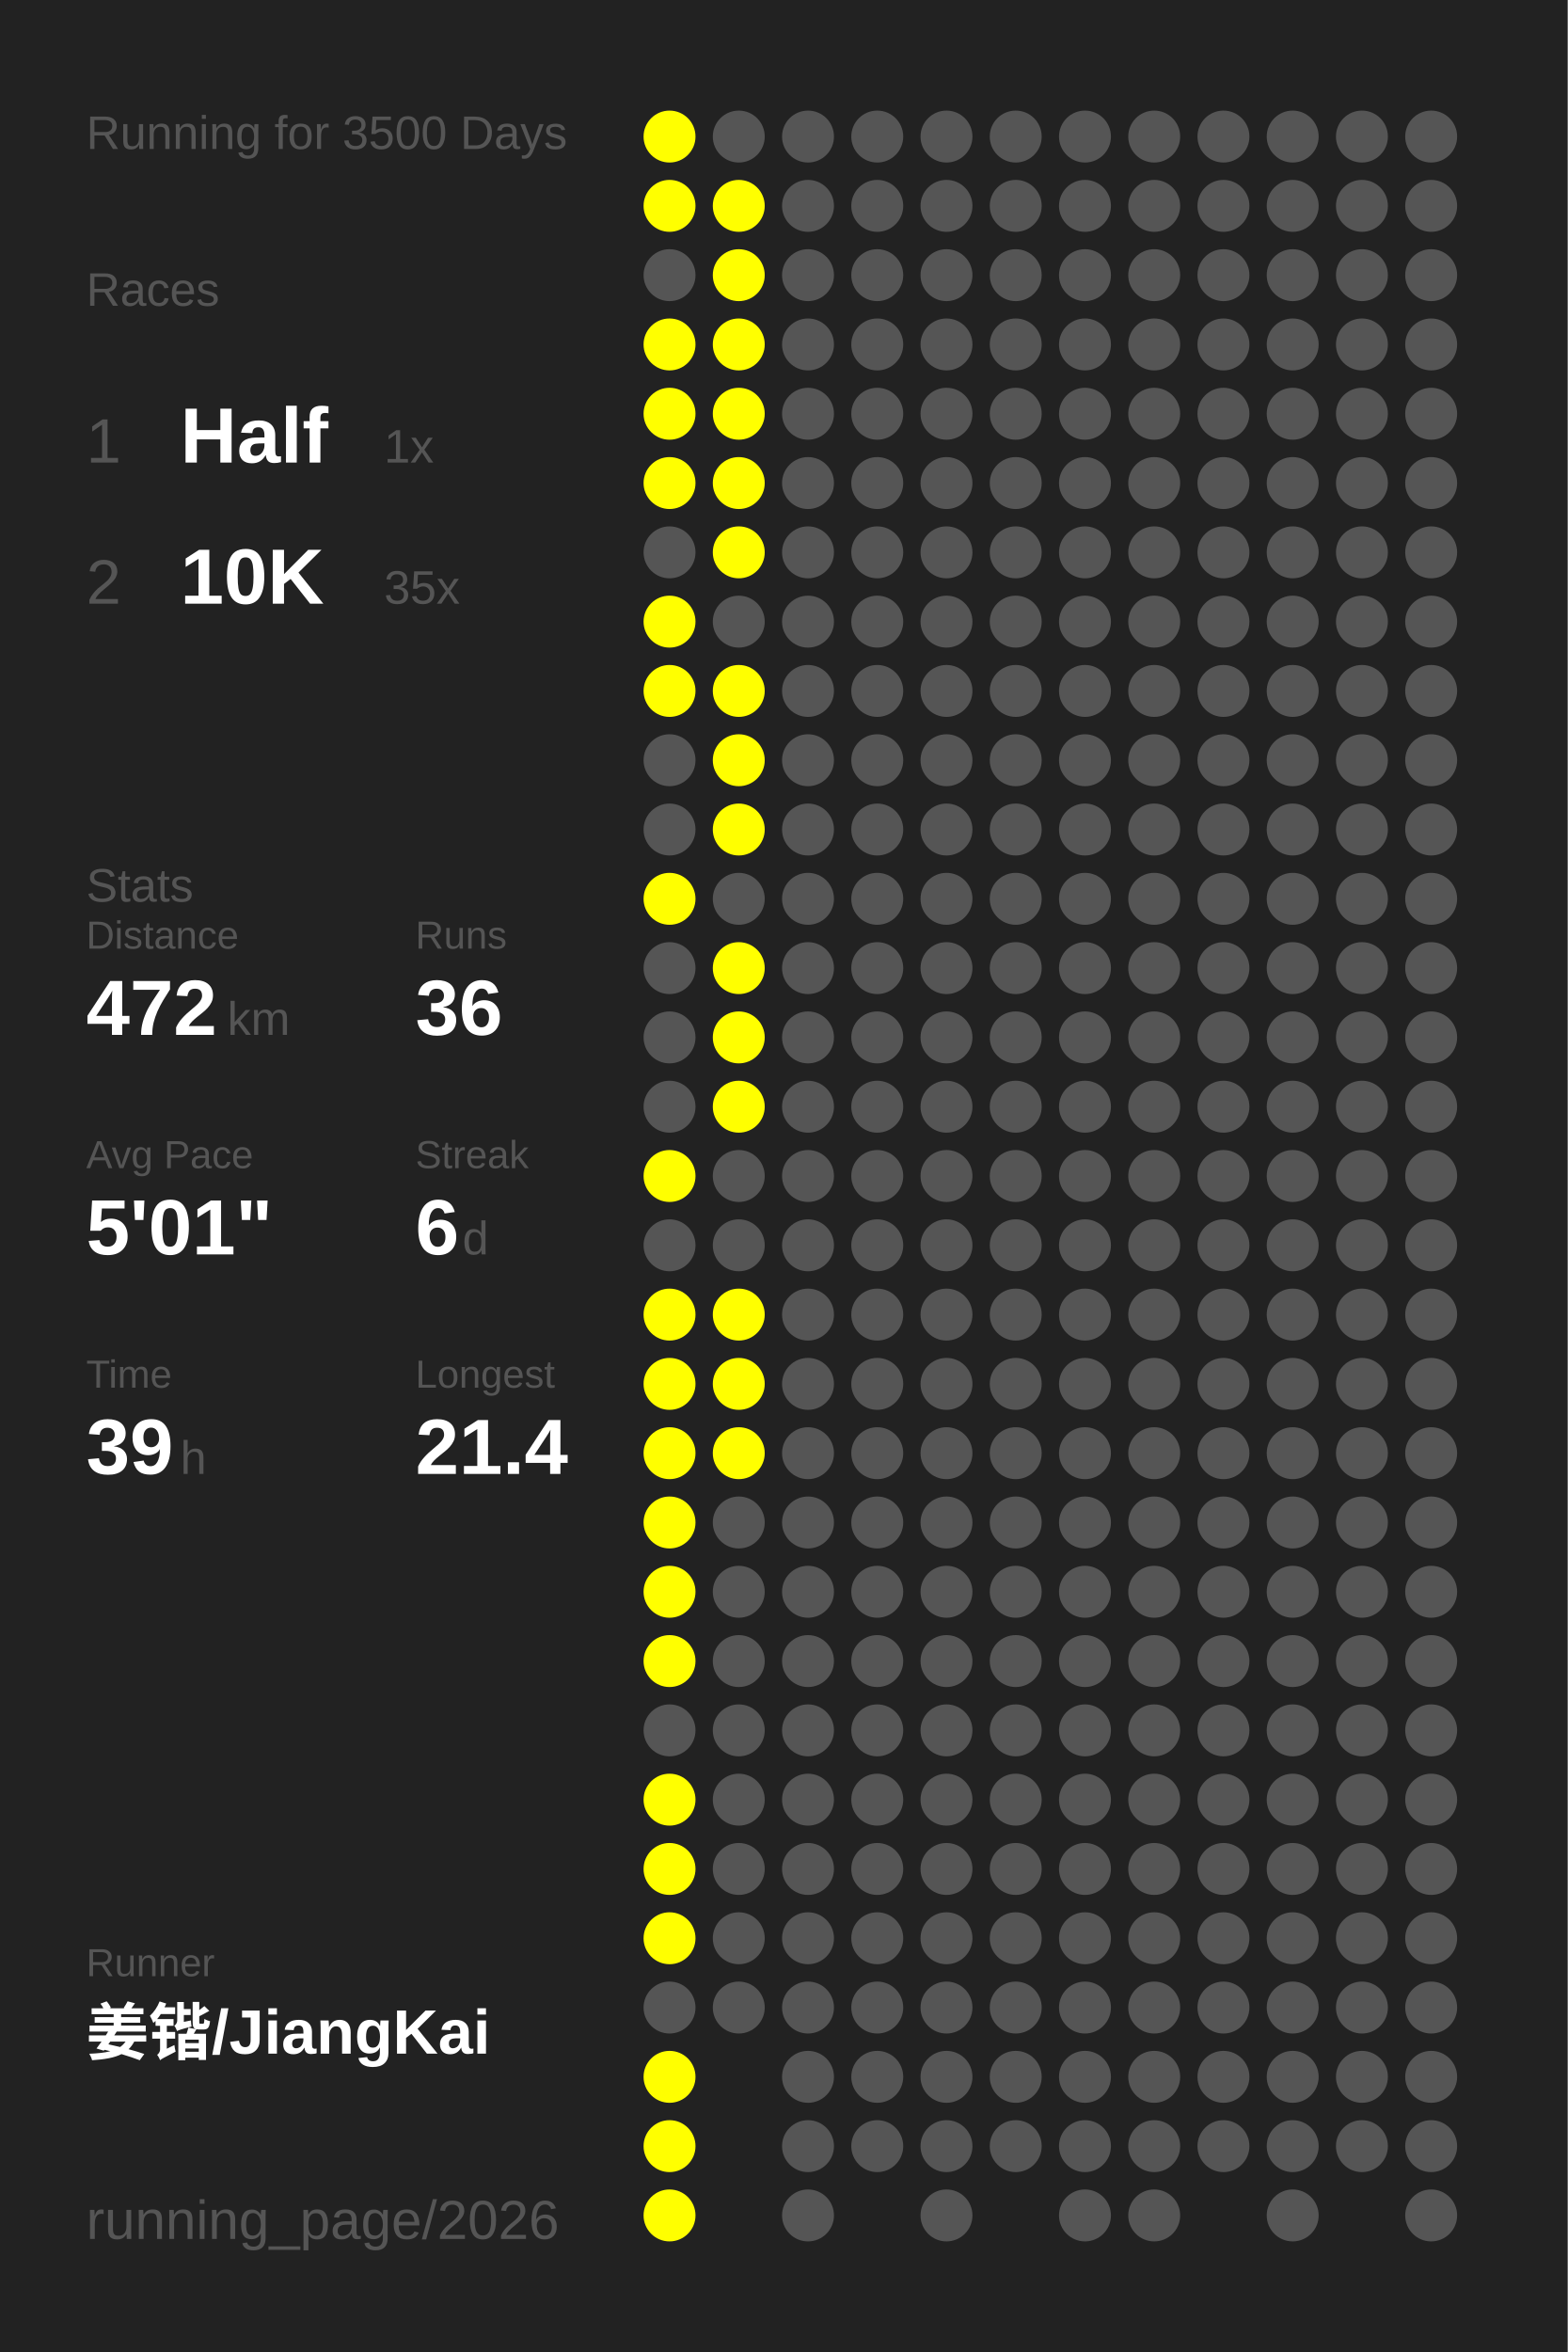
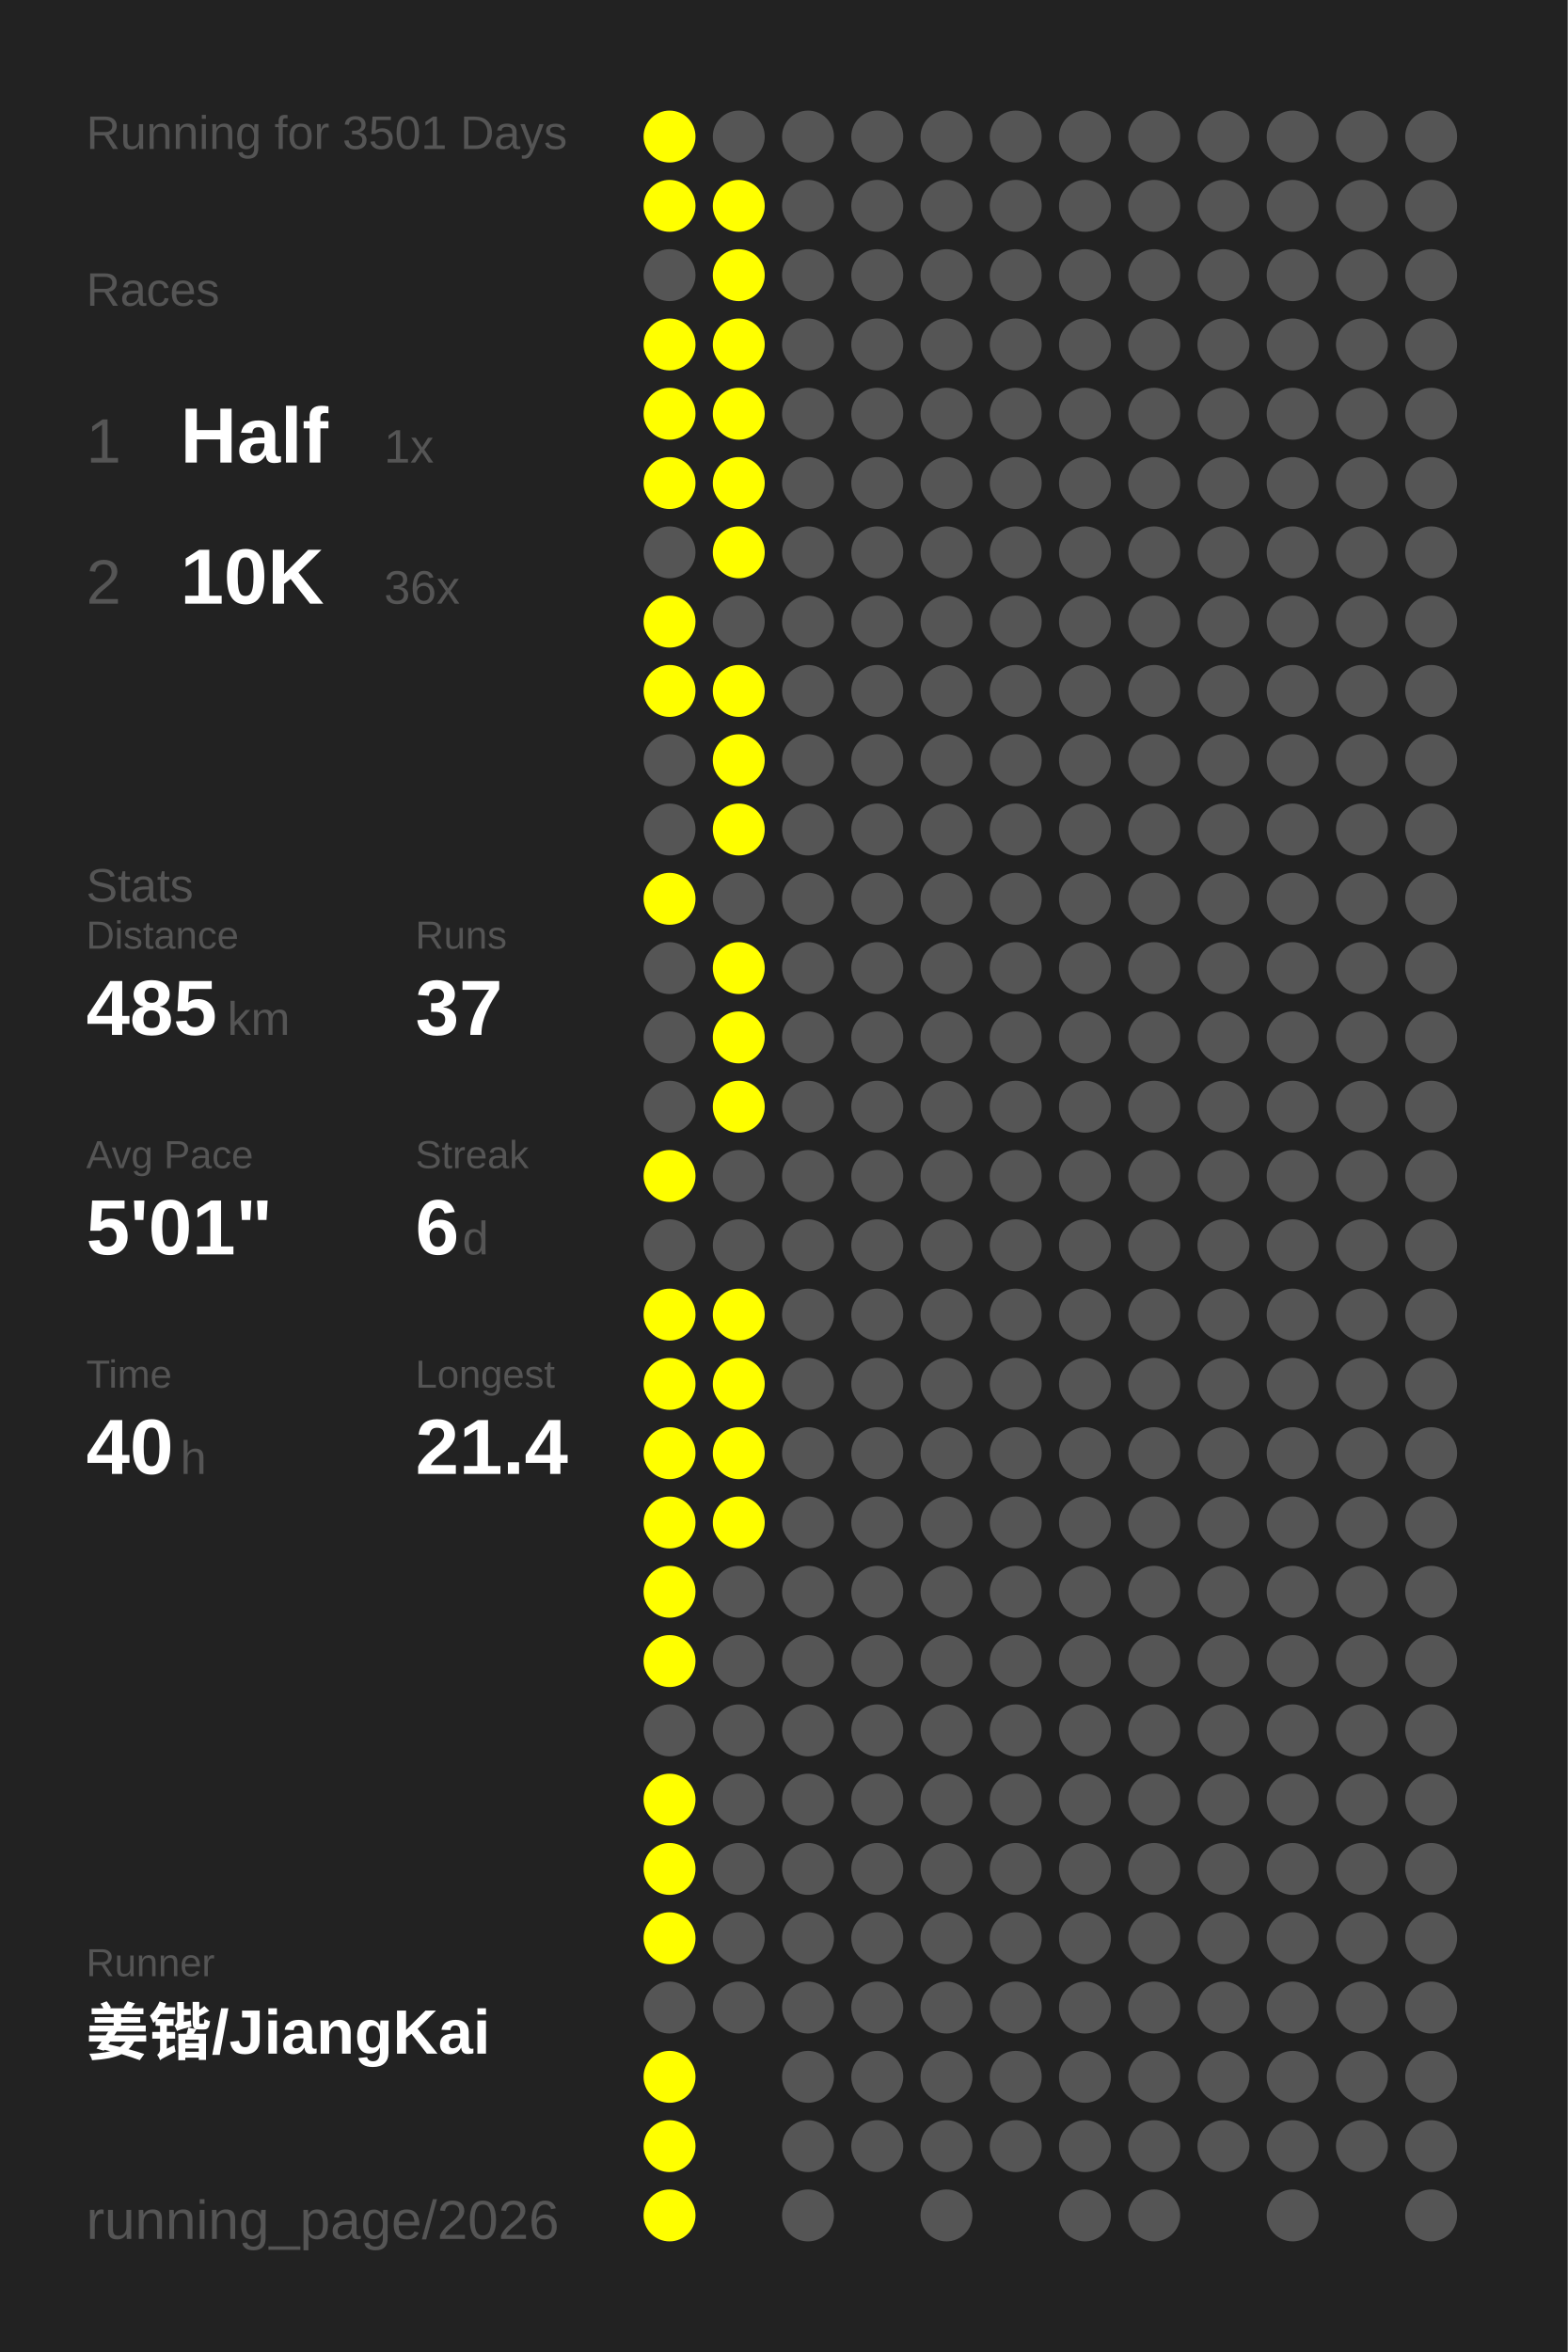
<svg xmlns="http://www.w3.org/2000/svg" baseProfile="full" height="300mm" version="1.1" viewBox="0,0,200,300" width="200mm">
  <defs />
  <rect fill="#222222" height="300" width="200" x="0" y="0" />
-   <text fill="#555555" style="font-size:6px; font-family:Arial;" x="11" y="19">Running for 3500 Days</text>
+   <text fill="#555555" style="font-size:6px; font-family:Arial;" x="11" y="19">Running for 3501 Days</text>
  <text fill="#555555" style="font-size:6px; font-family:Arial;" x="11" y="39">Races</text>
  <text fill="#555555" style="font-size:8px; font-family:Arial;" x="11" y="59">1</text>
  <text fill="#FFFFFF" style="font-size:10px; font-family:Arial; font-weight:bold;" x="23" y="59">Half</text>
  <text fill="#555555" style="font-size:6px; font-family:Arial;" x="49" y="59">1x</text>
  <text fill="#555555" style="font-size:8px; font-family:Arial;" x="11" y="77">2</text>
  <text fill="#FFFFFF" style="font-size:10px; font-family:Arial; font-weight:bold;" x="23" y="77">10K</text>
-   <text fill="#555555" style="font-size:6px; font-family:Arial;" x="49" y="77">35x</text>
+   <text fill="#555555" style="font-size:6px; font-family:Arial;" x="49" y="77">36x</text>
  <text fill="#555555" style="font-size:6px; font-family:Arial;" x="11" y="115">Stats</text>
  <text fill="#555555" style="font-size:5px; font-family:Arial;" x="11" y="121">Distance</text>
-   <text fill="#FFFFFF" style="font-size:10px; font-family:Arial; font-weight:bold;" x="11" y="132">472</text>
+   <text fill="#FFFFFF" style="font-size:10px; font-family:Arial; font-weight:bold;" x="11" y="132">485</text>
  <text fill="#555555" style="font-size:6px; font-family:Arial;" x="29" y="132">km</text>
  <text fill="#555555" style="font-size:5px; font-family:Arial;" x="53" y="121">Runs</text>
-   <text fill="#FFFFFF" style="font-size:10px; font-family:Arial; font-weight:bold;" x="53" y="132">36</text>
+   <text fill="#FFFFFF" style="font-size:10px; font-family:Arial; font-weight:bold;" x="53" y="132">37</text>
  <text fill="#555555" style="font-size:5px; font-family:Arial;" x="11" y="149">Avg Pace</text>
  <text fill="#FFFFFF" style="font-size:10px; font-family:Arial; font-weight:bold;" x="11" y="160">5'01"</text>
  <text fill="#555555" style="font-size:5px; font-family:Arial;" x="53" y="149">Streak</text>
  <text fill="#FFFFFF" style="font-size:10px; font-family:Arial; font-weight:bold;" x="53" y="160">6</text>
  <text fill="#555555" style="font-size:6px; font-family:Arial;" x="59" y="160">d</text>
  <text fill="#555555" style="font-size:5px; font-family:Arial;" x="11" y="177">Time</text>
-   <text fill="#FFFFFF" style="font-size:10px; font-family:Arial; font-weight:bold;" x="11" y="188">39</text>
+   <text fill="#FFFFFF" style="font-size:10px; font-family:Arial; font-weight:bold;" x="11" y="188">40</text>
  <text fill="#555555" style="font-size:6px; font-family:Arial;" x="23" y="188">h</text>
  <text fill="#555555" style="font-size:5px; font-family:Arial;" x="53" y="177">Longest</text>
  <text fill="#FFFFFF" style="font-size:10px; font-family:Arial; font-weight:bold;" x="53" y="188">21.4</text>
  <text fill="#555555" style="font-size:5px; font-family:Arial;" x="11" y="252.065">Runner</text>
  <text fill="#FFFFFF" style="font-size:8px; font-family:Arial; font-weight:bold;" x="11" y="262.065">姜锴/JiangKai</text>
  <text fill="#555555" style="font-size:7px; font-family:Arial;" x="11" y="285.581">running_page/2026</text>
  <circle cx="85.417" cy="17.419" fill="#FFFF00" r="3.312" />
  <circle cx="85.417" cy="26.258" fill="#FFFF00" r="3.312" />
  <circle cx="85.417" cy="35.097" fill="#555555" r="3.312" />
  <circle cx="85.417" cy="43.935" fill="#FFFF00" r="3.312" />
  <circle cx="85.417" cy="52.774" fill="#FFFF00" r="3.312" />
  <circle cx="85.417" cy="61.613" fill="#FFFF00" r="3.312" />
  <circle cx="85.417" cy="70.452" fill="#555555" r="3.312" />
  <circle cx="85.417" cy="79.29" fill="#FFFF00" r="3.312" />
  <circle cx="85.417" cy="88.129" fill="#FFFF00" r="3.312" />
  <circle cx="85.417" cy="96.968" fill="#555555" r="3.312" />
  <circle cx="85.417" cy="105.806" fill="#555555" r="3.312" />
  <circle cx="85.417" cy="114.645" fill="#FFFF00" r="3.312" />
  <circle cx="85.417" cy="123.484" fill="#555555" r="3.312" />
  <circle cx="85.417" cy="132.323" fill="#555555" r="3.312" />
  <circle cx="85.417" cy="141.161" fill="#555555" r="3.312" />
  <circle cx="85.417" cy="150" fill="#FFFF00" r="3.312" />
  <circle cx="85.417" cy="158.839" fill="#555555" r="3.312" />
  <circle cx="85.417" cy="167.677" fill="#FFFF00" r="3.312" />
  <circle cx="85.417" cy="176.516" fill="#FFFF00" r="3.312" />
  <circle cx="85.417" cy="185.355" fill="#FFFF00" r="3.312" />
  <circle cx="85.417" cy="194.194" fill="#FFFF00" r="3.312" />
  <circle cx="85.417" cy="203.032" fill="#FFFF00" r="3.312" />
  <circle cx="85.417" cy="211.871" fill="#FFFF00" r="3.312" />
  <circle cx="85.417" cy="220.71" fill="#555555" r="3.312" />
  <circle cx="85.417" cy="229.548" fill="#FFFF00" r="3.312" />
  <circle cx="85.417" cy="238.387" fill="#FFFF00" r="3.312" />
  <circle cx="85.417" cy="247.226" fill="#FFFF00" r="3.312" />
  <circle cx="85.417" cy="256.065" fill="#555555" r="3.312" />
  <circle cx="85.417" cy="264.903" fill="#FFFF00" r="3.312" />
  <circle cx="85.417" cy="273.742" fill="#FFFF00" r="3.312" />
  <circle cx="85.417" cy="282.581" fill="#FFFF00" r="3.312" />
  <circle cx="94.25" cy="17.419" fill="#555555" r="3.312" />
  <circle cx="94.25" cy="26.258" fill="#FFFF00" r="3.312" />
  <circle cx="94.25" cy="35.097" fill="#FFFF00" r="3.312" />
  <circle cx="94.25" cy="43.935" fill="#FFFF00" r="3.312" />
  <circle cx="94.25" cy="52.774" fill="#FFFF00" r="3.312" />
  <circle cx="94.25" cy="61.613" fill="#FFFF00" r="3.312" />
  <circle cx="94.25" cy="70.452" fill="#FFFF00" r="3.312" />
  <circle cx="94.25" cy="79.29" fill="#555555" r="3.312" />
  <circle cx="94.25" cy="88.129" fill="#FFFF00" r="3.312" />
  <circle cx="94.25" cy="96.968" fill="#FFFF00" r="3.312" />
  <circle cx="94.25" cy="105.806" fill="#FFFF00" r="3.312" />
  <circle cx="94.25" cy="114.645" fill="#555555" r="3.312" />
  <circle cx="94.25" cy="123.484" fill="#FFFF00" r="3.312" />
  <circle cx="94.25" cy="132.323" fill="#FFFF00" r="3.312" />
  <circle cx="94.25" cy="141.161" fill="#FFFF00" r="3.312" />
  <circle cx="94.25" cy="150" fill="#555555" r="3.312" />
  <circle cx="94.25" cy="158.839" fill="#555555" r="3.312" />
  <circle cx="94.25" cy="167.677" fill="#FFFF00" r="3.312" />
  <circle cx="94.25" cy="176.516" fill="#FFFF00" r="3.312" />
  <circle cx="94.25" cy="185.355" fill="#FFFF00" r="3.312" />
-   <circle cx="94.25" cy="194.194" fill="#555555" r="3.312" />
+   <circle cx="94.25" cy="194.194" fill="#FFFF00" r="3.312" />
  <circle cx="94.25" cy="203.032" fill="#555555" r="3.312" />
  <circle cx="94.25" cy="211.871" fill="#555555" r="3.312" />
  <circle cx="94.25" cy="220.71" fill="#555555" r="3.312" />
  <circle cx="94.25" cy="229.548" fill="#555555" r="3.312" />
  <circle cx="94.25" cy="238.387" fill="#555555" r="3.312" />
  <circle cx="94.25" cy="247.226" fill="#555555" r="3.312" />
  <circle cx="94.25" cy="256.065" fill="#555555" r="3.312" />
  <circle cx="103.083" cy="17.419" fill="#555555" r="3.312" />
  <circle cx="103.083" cy="26.258" fill="#555555" r="3.312" />
  <circle cx="103.083" cy="35.097" fill="#555555" r="3.312" />
  <circle cx="103.083" cy="43.935" fill="#555555" r="3.312" />
  <circle cx="103.083" cy="52.774" fill="#555555" r="3.312" />
  <circle cx="103.083" cy="61.613" fill="#555555" r="3.312" />
  <circle cx="103.083" cy="70.452" fill="#555555" r="3.312" />
  <circle cx="103.083" cy="79.29" fill="#555555" r="3.312" />
  <circle cx="103.083" cy="88.129" fill="#555555" r="3.312" />
  <circle cx="103.083" cy="96.968" fill="#555555" r="3.312" />
  <circle cx="103.083" cy="105.806" fill="#555555" r="3.312" />
  <circle cx="103.083" cy="114.645" fill="#555555" r="3.312" />
  <circle cx="103.083" cy="123.484" fill="#555555" r="3.312" />
  <circle cx="103.083" cy="132.323" fill="#555555" r="3.312" />
  <circle cx="103.083" cy="141.161" fill="#555555" r="3.312" />
  <circle cx="103.083" cy="150" fill="#555555" r="3.312" />
  <circle cx="103.083" cy="158.839" fill="#555555" r="3.312" />
  <circle cx="103.083" cy="167.677" fill="#555555" r="3.312" />
  <circle cx="103.083" cy="176.516" fill="#555555" r="3.312" />
  <circle cx="103.083" cy="185.355" fill="#555555" r="3.312" />
  <circle cx="103.083" cy="194.194" fill="#555555" r="3.312" />
  <circle cx="103.083" cy="203.032" fill="#555555" r="3.312" />
  <circle cx="103.083" cy="211.871" fill="#555555" r="3.312" />
  <circle cx="103.083" cy="220.71" fill="#555555" r="3.312" />
  <circle cx="103.083" cy="229.548" fill="#555555" r="3.312" />
  <circle cx="103.083" cy="238.387" fill="#555555" r="3.312" />
  <circle cx="103.083" cy="247.226" fill="#555555" r="3.312" />
  <circle cx="103.083" cy="256.065" fill="#555555" r="3.312" />
  <circle cx="103.083" cy="264.903" fill="#555555" r="3.312" />
  <circle cx="103.083" cy="273.742" fill="#555555" r="3.312" />
  <circle cx="103.083" cy="282.581" fill="#555555" r="3.312" />
  <circle cx="111.917" cy="17.419" fill="#555555" r="3.312" />
  <circle cx="111.917" cy="26.258" fill="#555555" r="3.312" />
  <circle cx="111.917" cy="35.097" fill="#555555" r="3.312" />
  <circle cx="111.917" cy="43.935" fill="#555555" r="3.312" />
  <circle cx="111.917" cy="52.774" fill="#555555" r="3.312" />
  <circle cx="111.917" cy="61.613" fill="#555555" r="3.312" />
  <circle cx="111.917" cy="70.452" fill="#555555" r="3.312" />
  <circle cx="111.917" cy="79.29" fill="#555555" r="3.312" />
  <circle cx="111.917" cy="88.129" fill="#555555" r="3.312" />
  <circle cx="111.917" cy="96.968" fill="#555555" r="3.312" />
  <circle cx="111.917" cy="105.806" fill="#555555" r="3.312" />
  <circle cx="111.917" cy="114.645" fill="#555555" r="3.312" />
  <circle cx="111.917" cy="123.484" fill="#555555" r="3.312" />
  <circle cx="111.917" cy="132.323" fill="#555555" r="3.312" />
  <circle cx="111.917" cy="141.161" fill="#555555" r="3.312" />
  <circle cx="111.917" cy="150" fill="#555555" r="3.312" />
  <circle cx="111.917" cy="158.839" fill="#555555" r="3.312" />
  <circle cx="111.917" cy="167.677" fill="#555555" r="3.312" />
  <circle cx="111.917" cy="176.516" fill="#555555" r="3.312" />
  <circle cx="111.917" cy="185.355" fill="#555555" r="3.312" />
  <circle cx="111.917" cy="194.194" fill="#555555" r="3.312" />
  <circle cx="111.917" cy="203.032" fill="#555555" r="3.312" />
  <circle cx="111.917" cy="211.871" fill="#555555" r="3.312" />
  <circle cx="111.917" cy="220.71" fill="#555555" r="3.312" />
  <circle cx="111.917" cy="229.548" fill="#555555" r="3.312" />
  <circle cx="111.917" cy="238.387" fill="#555555" r="3.312" />
  <circle cx="111.917" cy="247.226" fill="#555555" r="3.312" />
  <circle cx="111.917" cy="256.065" fill="#555555" r="3.312" />
  <circle cx="111.917" cy="264.903" fill="#555555" r="3.312" />
  <circle cx="111.917" cy="273.742" fill="#555555" r="3.312" />
  <circle cx="120.75" cy="17.419" fill="#555555" r="3.312" />
  <circle cx="120.75" cy="26.258" fill="#555555" r="3.312" />
  <circle cx="120.75" cy="35.097" fill="#555555" r="3.312" />
  <circle cx="120.75" cy="43.935" fill="#555555" r="3.312" />
  <circle cx="120.75" cy="52.774" fill="#555555" r="3.312" />
  <circle cx="120.75" cy="61.613" fill="#555555" r="3.312" />
  <circle cx="120.75" cy="70.452" fill="#555555" r="3.312" />
  <circle cx="120.75" cy="79.29" fill="#555555" r="3.312" />
  <circle cx="120.75" cy="88.129" fill="#555555" r="3.312" />
  <circle cx="120.75" cy="96.968" fill="#555555" r="3.312" />
  <circle cx="120.75" cy="105.806" fill="#555555" r="3.312" />
  <circle cx="120.75" cy="114.645" fill="#555555" r="3.312" />
  <circle cx="120.75" cy="123.484" fill="#555555" r="3.312" />
  <circle cx="120.75" cy="132.323" fill="#555555" r="3.312" />
  <circle cx="120.75" cy="141.161" fill="#555555" r="3.312" />
  <circle cx="120.75" cy="150" fill="#555555" r="3.312" />
  <circle cx="120.75" cy="158.839" fill="#555555" r="3.312" />
  <circle cx="120.75" cy="167.677" fill="#555555" r="3.312" />
  <circle cx="120.75" cy="176.516" fill="#555555" r="3.312" />
  <circle cx="120.75" cy="185.355" fill="#555555" r="3.312" />
  <circle cx="120.75" cy="194.194" fill="#555555" r="3.312" />
  <circle cx="120.75" cy="203.032" fill="#555555" r="3.312" />
  <circle cx="120.75" cy="211.871" fill="#555555" r="3.312" />
  <circle cx="120.75" cy="220.71" fill="#555555" r="3.312" />
  <circle cx="120.75" cy="229.548" fill="#555555" r="3.312" />
  <circle cx="120.75" cy="238.387" fill="#555555" r="3.312" />
  <circle cx="120.75" cy="247.226" fill="#555555" r="3.312" />
  <circle cx="120.75" cy="256.065" fill="#555555" r="3.312" />
  <circle cx="120.75" cy="264.903" fill="#555555" r="3.312" />
  <circle cx="120.75" cy="273.742" fill="#555555" r="3.312" />
  <circle cx="120.75" cy="282.581" fill="#555555" r="3.312" />
  <circle cx="129.583" cy="17.419" fill="#555555" r="3.312" />
  <circle cx="129.583" cy="26.258" fill="#555555" r="3.312" />
  <circle cx="129.583" cy="35.097" fill="#555555" r="3.312" />
  <circle cx="129.583" cy="43.935" fill="#555555" r="3.312" />
  <circle cx="129.583" cy="52.774" fill="#555555" r="3.312" />
  <circle cx="129.583" cy="61.613" fill="#555555" r="3.312" />
  <circle cx="129.583" cy="70.452" fill="#555555" r="3.312" />
  <circle cx="129.583" cy="79.29" fill="#555555" r="3.312" />
  <circle cx="129.583" cy="88.129" fill="#555555" r="3.312" />
  <circle cx="129.583" cy="96.968" fill="#555555" r="3.312" />
  <circle cx="129.583" cy="105.806" fill="#555555" r="3.312" />
  <circle cx="129.583" cy="114.645" fill="#555555" r="3.312" />
  <circle cx="129.583" cy="123.484" fill="#555555" r="3.312" />
  <circle cx="129.583" cy="132.323" fill="#555555" r="3.312" />
  <circle cx="129.583" cy="141.161" fill="#555555" r="3.312" />
  <circle cx="129.583" cy="150" fill="#555555" r="3.312" />
  <circle cx="129.583" cy="158.839" fill="#555555" r="3.312" />
  <circle cx="129.583" cy="167.677" fill="#555555" r="3.312" />
  <circle cx="129.583" cy="176.516" fill="#555555" r="3.312" />
  <circle cx="129.583" cy="185.355" fill="#555555" r="3.312" />
  <circle cx="129.583" cy="194.194" fill="#555555" r="3.312" />
  <circle cx="129.583" cy="203.032" fill="#555555" r="3.312" />
  <circle cx="129.583" cy="211.871" fill="#555555" r="3.312" />
  <circle cx="129.583" cy="220.71" fill="#555555" r="3.312" />
  <circle cx="129.583" cy="229.548" fill="#555555" r="3.312" />
  <circle cx="129.583" cy="238.387" fill="#555555" r="3.312" />
  <circle cx="129.583" cy="247.226" fill="#555555" r="3.312" />
  <circle cx="129.583" cy="256.065" fill="#555555" r="3.312" />
  <circle cx="129.583" cy="264.903" fill="#555555" r="3.312" />
  <circle cx="129.583" cy="273.742" fill="#555555" r="3.312" />
  <circle cx="138.417" cy="17.419" fill="#555555" r="3.312" />
  <circle cx="138.417" cy="26.258" fill="#555555" r="3.312" />
  <circle cx="138.417" cy="35.097" fill="#555555" r="3.312" />
  <circle cx="138.417" cy="43.935" fill="#555555" r="3.312" />
  <circle cx="138.417" cy="52.774" fill="#555555" r="3.312" />
  <circle cx="138.417" cy="61.613" fill="#555555" r="3.312" />
  <circle cx="138.417" cy="70.452" fill="#555555" r="3.312" />
  <circle cx="138.417" cy="79.29" fill="#555555" r="3.312" />
  <circle cx="138.417" cy="88.129" fill="#555555" r="3.312" />
  <circle cx="138.417" cy="96.968" fill="#555555" r="3.312" />
  <circle cx="138.417" cy="105.806" fill="#555555" r="3.312" />
  <circle cx="138.417" cy="114.645" fill="#555555" r="3.312" />
  <circle cx="138.417" cy="123.484" fill="#555555" r="3.312" />
  <circle cx="138.417" cy="132.323" fill="#555555" r="3.312" />
  <circle cx="138.417" cy="141.161" fill="#555555" r="3.312" />
  <circle cx="138.417" cy="150" fill="#555555" r="3.312" />
  <circle cx="138.417" cy="158.839" fill="#555555" r="3.312" />
  <circle cx="138.417" cy="167.677" fill="#555555" r="3.312" />
  <circle cx="138.417" cy="176.516" fill="#555555" r="3.312" />
  <circle cx="138.417" cy="185.355" fill="#555555" r="3.312" />
  <circle cx="138.417" cy="194.194" fill="#555555" r="3.312" />
  <circle cx="138.417" cy="203.032" fill="#555555" r="3.312" />
  <circle cx="138.417" cy="211.871" fill="#555555" r="3.312" />
  <circle cx="138.417" cy="220.71" fill="#555555" r="3.312" />
  <circle cx="138.417" cy="229.548" fill="#555555" r="3.312" />
  <circle cx="138.417" cy="238.387" fill="#555555" r="3.312" />
  <circle cx="138.417" cy="247.226" fill="#555555" r="3.312" />
  <circle cx="138.417" cy="256.065" fill="#555555" r="3.312" />
  <circle cx="138.417" cy="264.903" fill="#555555" r="3.312" />
  <circle cx="138.417" cy="273.742" fill="#555555" r="3.312" />
  <circle cx="138.417" cy="282.581" fill="#555555" r="3.312" />
  <circle cx="147.25" cy="17.419" fill="#555555" r="3.312" />
  <circle cx="147.25" cy="26.258" fill="#555555" r="3.312" />
  <circle cx="147.25" cy="35.097" fill="#555555" r="3.312" />
  <circle cx="147.25" cy="43.935" fill="#555555" r="3.312" />
  <circle cx="147.25" cy="52.774" fill="#555555" r="3.312" />
  <circle cx="147.25" cy="61.613" fill="#555555" r="3.312" />
  <circle cx="147.25" cy="70.452" fill="#555555" r="3.312" />
  <circle cx="147.25" cy="79.29" fill="#555555" r="3.312" />
  <circle cx="147.25" cy="88.129" fill="#555555" r="3.312" />
  <circle cx="147.25" cy="96.968" fill="#555555" r="3.312" />
  <circle cx="147.25" cy="105.806" fill="#555555" r="3.312" />
  <circle cx="147.25" cy="114.645" fill="#555555" r="3.312" />
  <circle cx="147.25" cy="123.484" fill="#555555" r="3.312" />
  <circle cx="147.25" cy="132.323" fill="#555555" r="3.312" />
  <circle cx="147.25" cy="141.161" fill="#555555" r="3.312" />
  <circle cx="147.25" cy="150" fill="#555555" r="3.312" />
  <circle cx="147.25" cy="158.839" fill="#555555" r="3.312" />
  <circle cx="147.25" cy="167.677" fill="#555555" r="3.312" />
  <circle cx="147.25" cy="176.516" fill="#555555" r="3.312" />
  <circle cx="147.25" cy="185.355" fill="#555555" r="3.312" />
  <circle cx="147.25" cy="194.194" fill="#555555" r="3.312" />
  <circle cx="147.25" cy="203.032" fill="#555555" r="3.312" />
  <circle cx="147.25" cy="211.871" fill="#555555" r="3.312" />
  <circle cx="147.25" cy="220.71" fill="#555555" r="3.312" />
  <circle cx="147.25" cy="229.548" fill="#555555" r="3.312" />
  <circle cx="147.25" cy="238.387" fill="#555555" r="3.312" />
  <circle cx="147.25" cy="247.226" fill="#555555" r="3.312" />
  <circle cx="147.25" cy="256.065" fill="#555555" r="3.312" />
  <circle cx="147.25" cy="264.903" fill="#555555" r="3.312" />
  <circle cx="147.25" cy="273.742" fill="#555555" r="3.312" />
  <circle cx="147.25" cy="282.581" fill="#555555" r="3.312" />
  <circle cx="156.083" cy="17.419" fill="#555555" r="3.312" />
  <circle cx="156.083" cy="26.258" fill="#555555" r="3.312" />
  <circle cx="156.083" cy="35.097" fill="#555555" r="3.312" />
  <circle cx="156.083" cy="43.935" fill="#555555" r="3.312" />
  <circle cx="156.083" cy="52.774" fill="#555555" r="3.312" />
  <circle cx="156.083" cy="61.613" fill="#555555" r="3.312" />
  <circle cx="156.083" cy="70.452" fill="#555555" r="3.312" />
  <circle cx="156.083" cy="79.29" fill="#555555" r="3.312" />
  <circle cx="156.083" cy="88.129" fill="#555555" r="3.312" />
  <circle cx="156.083" cy="96.968" fill="#555555" r="3.312" />
  <circle cx="156.083" cy="105.806" fill="#555555" r="3.312" />
  <circle cx="156.083" cy="114.645" fill="#555555" r="3.312" />
  <circle cx="156.083" cy="123.484" fill="#555555" r="3.312" />
  <circle cx="156.083" cy="132.323" fill="#555555" r="3.312" />
  <circle cx="156.083" cy="141.161" fill="#555555" r="3.312" />
  <circle cx="156.083" cy="150" fill="#555555" r="3.312" />
  <circle cx="156.083" cy="158.839" fill="#555555" r="3.312" />
  <circle cx="156.083" cy="167.677" fill="#555555" r="3.312" />
  <circle cx="156.083" cy="176.516" fill="#555555" r="3.312" />
  <circle cx="156.083" cy="185.355" fill="#555555" r="3.312" />
  <circle cx="156.083" cy="194.194" fill="#555555" r="3.312" />
  <circle cx="156.083" cy="203.032" fill="#555555" r="3.312" />
  <circle cx="156.083" cy="211.871" fill="#555555" r="3.312" />
  <circle cx="156.083" cy="220.71" fill="#555555" r="3.312" />
  <circle cx="156.083" cy="229.548" fill="#555555" r="3.312" />
  <circle cx="156.083" cy="238.387" fill="#555555" r="3.312" />
  <circle cx="156.083" cy="247.226" fill="#555555" r="3.312" />
  <circle cx="156.083" cy="256.065" fill="#555555" r="3.312" />
  <circle cx="156.083" cy="264.903" fill="#555555" r="3.312" />
  <circle cx="156.083" cy="273.742" fill="#555555" r="3.312" />
  <circle cx="164.917" cy="17.419" fill="#555555" r="3.312" />
  <circle cx="164.917" cy="26.258" fill="#555555" r="3.312" />
  <circle cx="164.917" cy="35.097" fill="#555555" r="3.312" />
  <circle cx="164.917" cy="43.935" fill="#555555" r="3.312" />
  <circle cx="164.917" cy="52.774" fill="#555555" r="3.312" />
  <circle cx="164.917" cy="61.613" fill="#555555" r="3.312" />
  <circle cx="164.917" cy="70.452" fill="#555555" r="3.312" />
  <circle cx="164.917" cy="79.29" fill="#555555" r="3.312" />
  <circle cx="164.917" cy="88.129" fill="#555555" r="3.312" />
  <circle cx="164.917" cy="96.968" fill="#555555" r="3.312" />
  <circle cx="164.917" cy="105.806" fill="#555555" r="3.312" />
  <circle cx="164.917" cy="114.645" fill="#555555" r="3.312" />
  <circle cx="164.917" cy="123.484" fill="#555555" r="3.312" />
  <circle cx="164.917" cy="132.323" fill="#555555" r="3.312" />
  <circle cx="164.917" cy="141.161" fill="#555555" r="3.312" />
  <circle cx="164.917" cy="150" fill="#555555" r="3.312" />
  <circle cx="164.917" cy="158.839" fill="#555555" r="3.312" />
  <circle cx="164.917" cy="167.677" fill="#555555" r="3.312" />
  <circle cx="164.917" cy="176.516" fill="#555555" r="3.312" />
  <circle cx="164.917" cy="185.355" fill="#555555" r="3.312" />
  <circle cx="164.917" cy="194.194" fill="#555555" r="3.312" />
  <circle cx="164.917" cy="203.032" fill="#555555" r="3.312" />
  <circle cx="164.917" cy="211.871" fill="#555555" r="3.312" />
  <circle cx="164.917" cy="220.71" fill="#555555" r="3.312" />
  <circle cx="164.917" cy="229.548" fill="#555555" r="3.312" />
  <circle cx="164.917" cy="238.387" fill="#555555" r="3.312" />
  <circle cx="164.917" cy="247.226" fill="#555555" r="3.312" />
  <circle cx="164.917" cy="256.065" fill="#555555" r="3.312" />
  <circle cx="164.917" cy="264.903" fill="#555555" r="3.312" />
  <circle cx="164.917" cy="273.742" fill="#555555" r="3.312" />
  <circle cx="164.917" cy="282.581" fill="#555555" r="3.312" />
  <circle cx="173.75" cy="17.419" fill="#555555" r="3.312" />
  <circle cx="173.75" cy="26.258" fill="#555555" r="3.312" />
  <circle cx="173.75" cy="35.097" fill="#555555" r="3.312" />
  <circle cx="173.75" cy="43.935" fill="#555555" r="3.312" />
  <circle cx="173.75" cy="52.774" fill="#555555" r="3.312" />
  <circle cx="173.75" cy="61.613" fill="#555555" r="3.312" />
  <circle cx="173.75" cy="70.452" fill="#555555" r="3.312" />
  <circle cx="173.75" cy="79.29" fill="#555555" r="3.312" />
  <circle cx="173.75" cy="88.129" fill="#555555" r="3.312" />
  <circle cx="173.75" cy="96.968" fill="#555555" r="3.312" />
  <circle cx="173.75" cy="105.806" fill="#555555" r="3.312" />
  <circle cx="173.75" cy="114.645" fill="#555555" r="3.312" />
  <circle cx="173.75" cy="123.484" fill="#555555" r="3.312" />
  <circle cx="173.75" cy="132.323" fill="#555555" r="3.312" />
  <circle cx="173.75" cy="141.161" fill="#555555" r="3.312" />
  <circle cx="173.75" cy="150" fill="#555555" r="3.312" />
  <circle cx="173.75" cy="158.839" fill="#555555" r="3.312" />
  <circle cx="173.75" cy="167.677" fill="#555555" r="3.312" />
  <circle cx="173.75" cy="176.516" fill="#555555" r="3.312" />
  <circle cx="173.75" cy="185.355" fill="#555555" r="3.312" />
  <circle cx="173.75" cy="194.194" fill="#555555" r="3.312" />
  <circle cx="173.75" cy="203.032" fill="#555555" r="3.312" />
  <circle cx="173.75" cy="211.871" fill="#555555" r="3.312" />
  <circle cx="173.75" cy="220.71" fill="#555555" r="3.312" />
  <circle cx="173.75" cy="229.548" fill="#555555" r="3.312" />
  <circle cx="173.75" cy="238.387" fill="#555555" r="3.312" />
  <circle cx="173.75" cy="247.226" fill="#555555" r="3.312" />
  <circle cx="173.75" cy="256.065" fill="#555555" r="3.312" />
  <circle cx="173.75" cy="264.903" fill="#555555" r="3.312" />
  <circle cx="173.75" cy="273.742" fill="#555555" r="3.312" />
  <circle cx="182.583" cy="17.419" fill="#555555" r="3.312" />
  <circle cx="182.583" cy="26.258" fill="#555555" r="3.312" />
  <circle cx="182.583" cy="35.097" fill="#555555" r="3.312" />
  <circle cx="182.583" cy="43.935" fill="#555555" r="3.312" />
  <circle cx="182.583" cy="52.774" fill="#555555" r="3.312" />
  <circle cx="182.583" cy="61.613" fill="#555555" r="3.312" />
  <circle cx="182.583" cy="70.452" fill="#555555" r="3.312" />
  <circle cx="182.583" cy="79.29" fill="#555555" r="3.312" />
  <circle cx="182.583" cy="88.129" fill="#555555" r="3.312" />
  <circle cx="182.583" cy="96.968" fill="#555555" r="3.312" />
  <circle cx="182.583" cy="105.806" fill="#555555" r="3.312" />
  <circle cx="182.583" cy="114.645" fill="#555555" r="3.312" />
  <circle cx="182.583" cy="123.484" fill="#555555" r="3.312" />
  <circle cx="182.583" cy="132.323" fill="#555555" r="3.312" />
  <circle cx="182.583" cy="141.161" fill="#555555" r="3.312" />
  <circle cx="182.583" cy="150" fill="#555555" r="3.312" />
  <circle cx="182.583" cy="158.839" fill="#555555" r="3.312" />
  <circle cx="182.583" cy="167.677" fill="#555555" r="3.312" />
  <circle cx="182.583" cy="176.516" fill="#555555" r="3.312" />
  <circle cx="182.583" cy="185.355" fill="#555555" r="3.312" />
  <circle cx="182.583" cy="194.194" fill="#555555" r="3.312" />
  <circle cx="182.583" cy="203.032" fill="#555555" r="3.312" />
  <circle cx="182.583" cy="211.871" fill="#555555" r="3.312" />
  <circle cx="182.583" cy="220.71" fill="#555555" r="3.312" />
  <circle cx="182.583" cy="229.548" fill="#555555" r="3.312" />
  <circle cx="182.583" cy="238.387" fill="#555555" r="3.312" />
  <circle cx="182.583" cy="247.226" fill="#555555" r="3.312" />
  <circle cx="182.583" cy="256.065" fill="#555555" r="3.312" />
  <circle cx="182.583" cy="264.903" fill="#555555" r="3.312" />
  <circle cx="182.583" cy="273.742" fill="#555555" r="3.312" />
  <circle cx="182.583" cy="282.581" fill="#555555" r="3.312" />
</svg>
